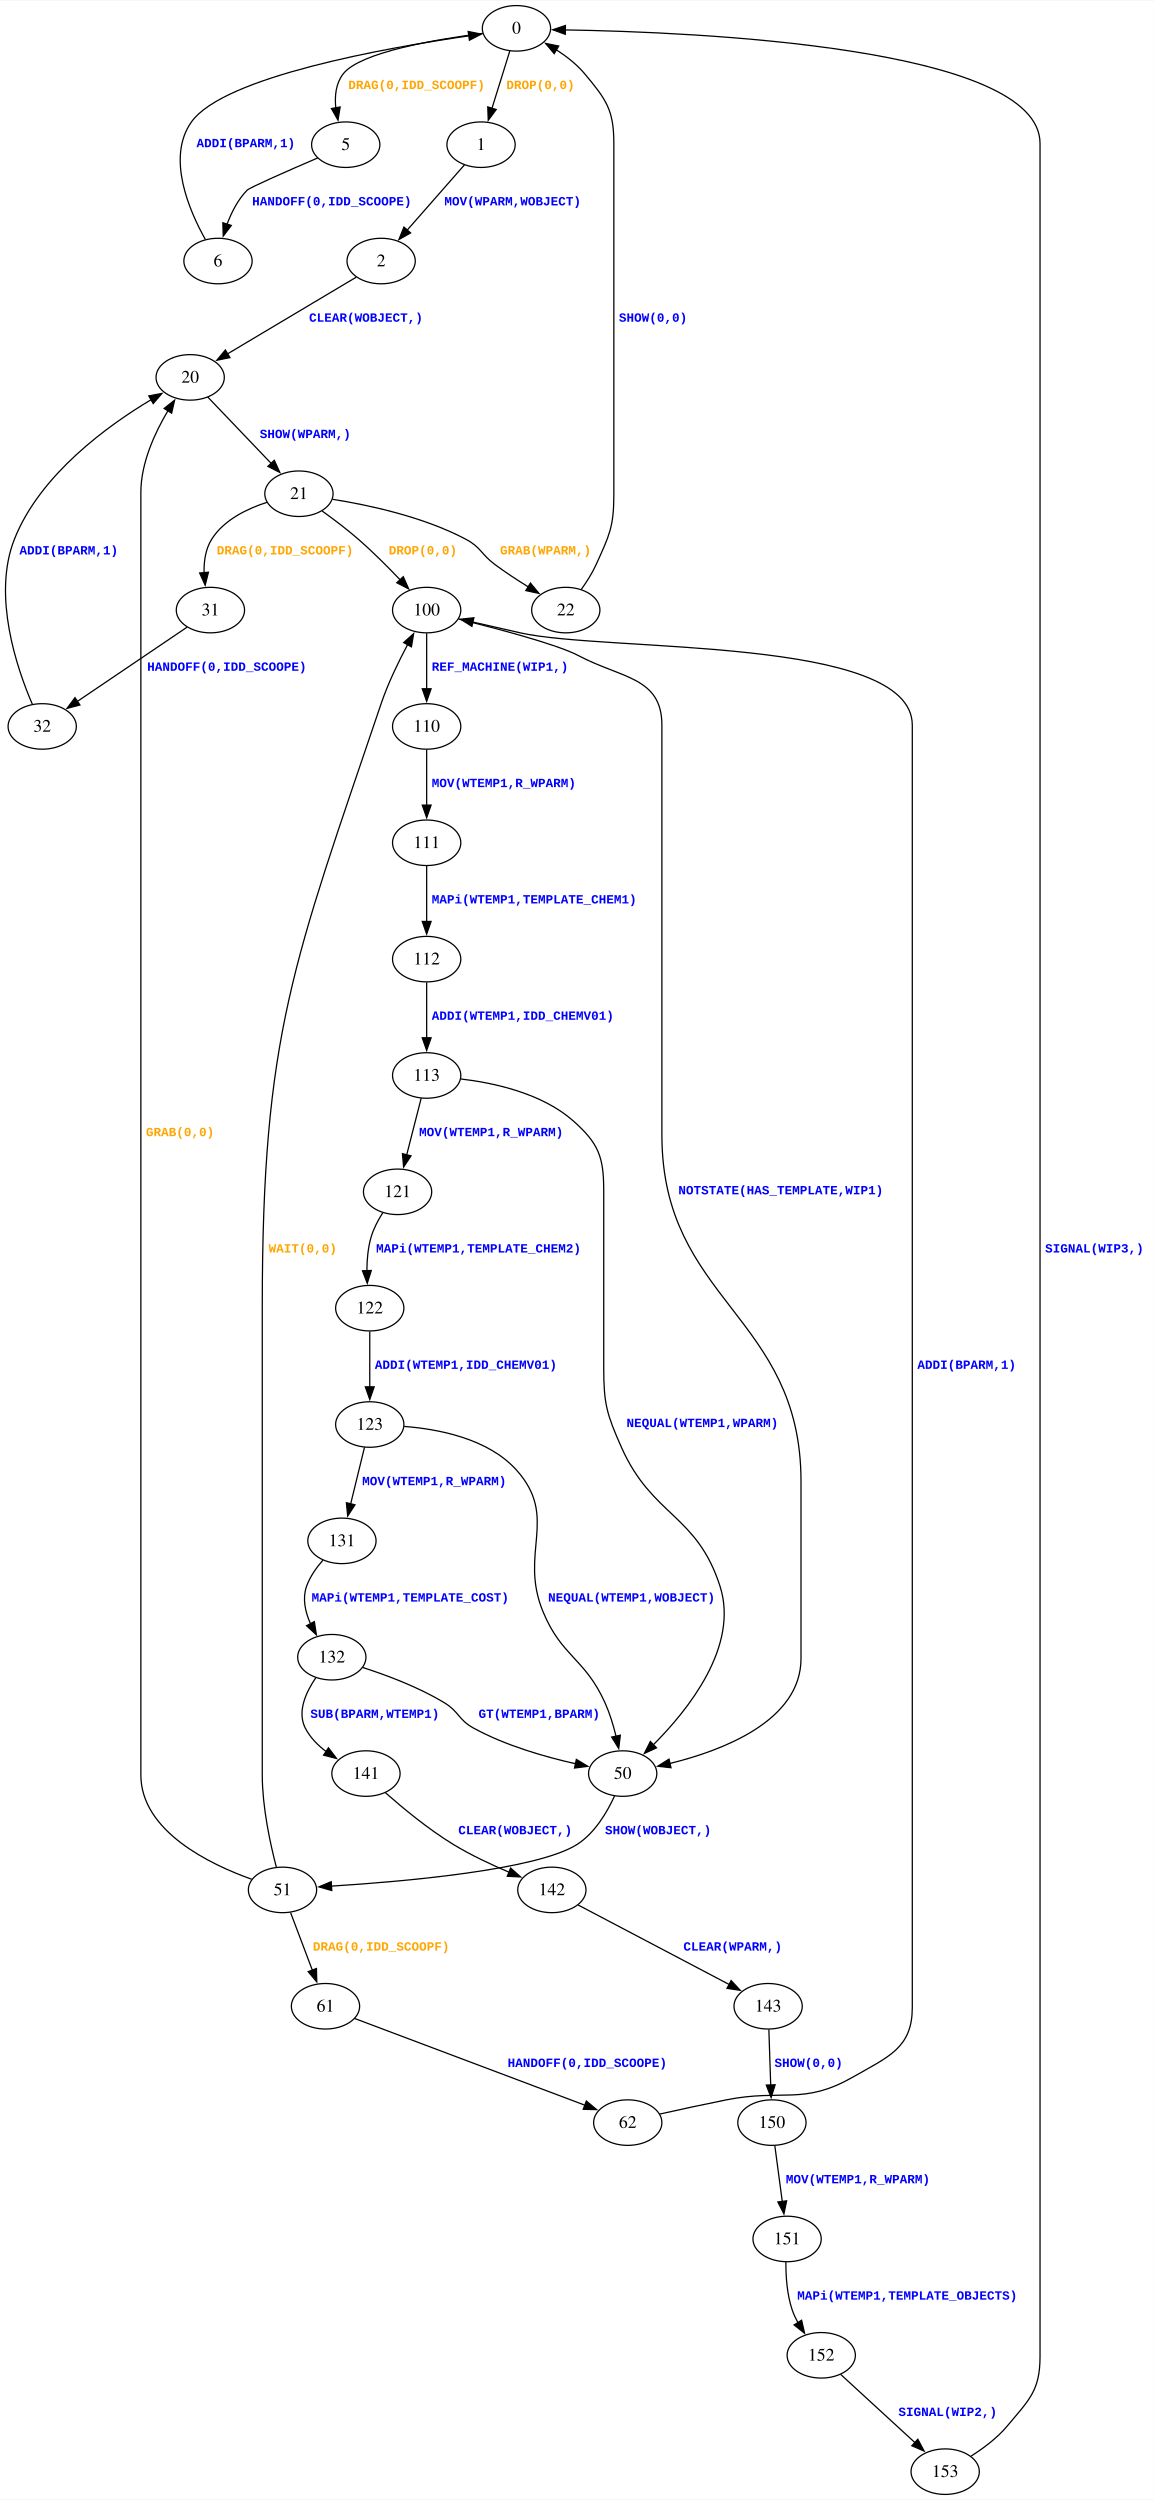
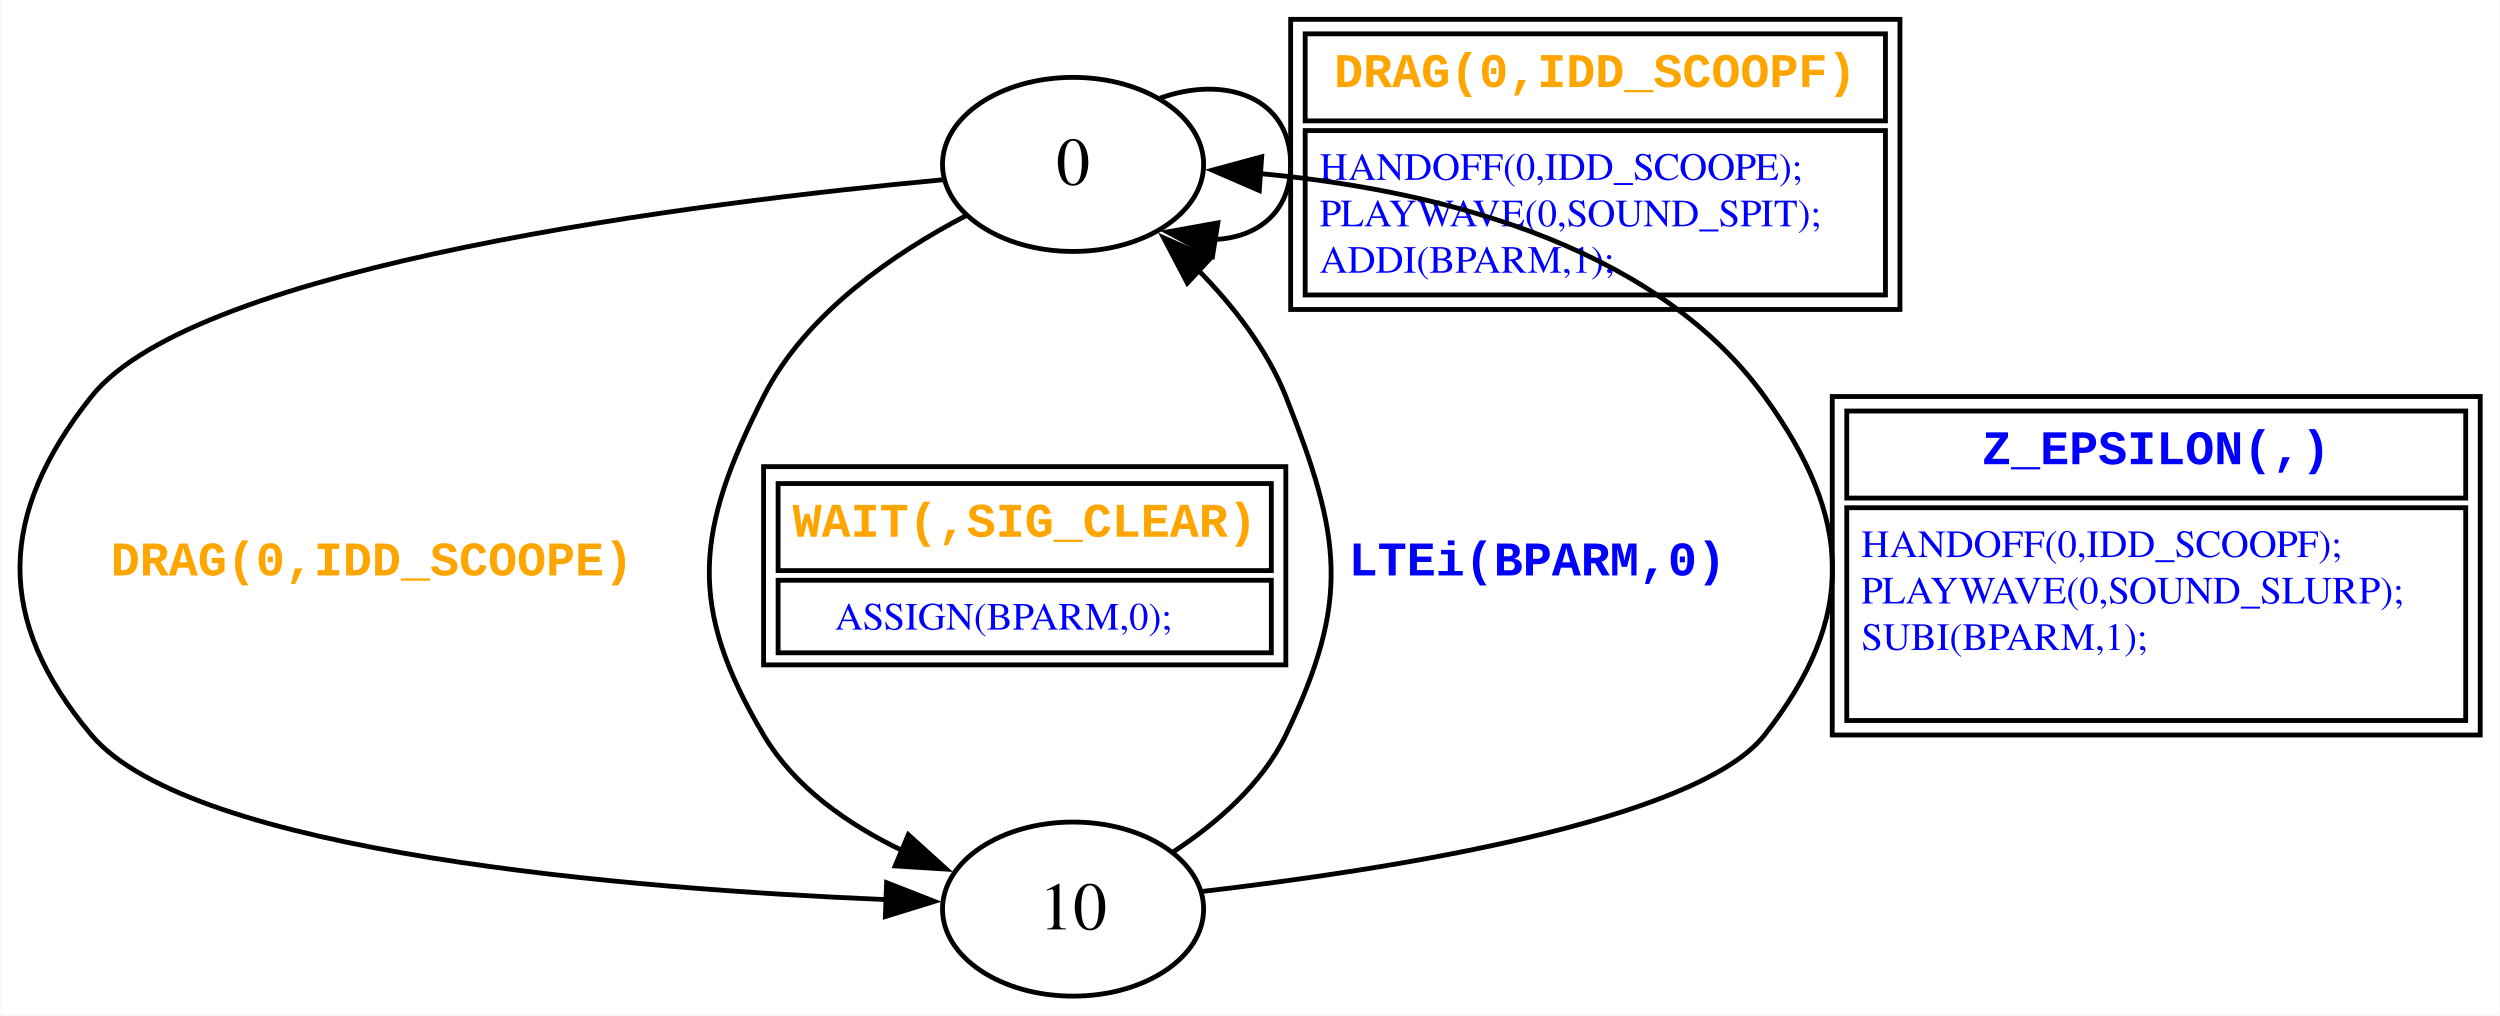
- <svg xmlns="http://www.w3.org/2000/svg" width="912pt" height="1976pt" viewBox="0.00 0.00 912.38 1976.00">
-   <g id="graph0" class="graph" transform="scale(1 1) rotate(0) translate(4 1972)">
-     <polygon fill="white" stroke="none" points="-4,4 -4,-1972 908.38,-1972 908.38,4 -4,4" />
+ <svg xmlns="http://www.w3.org/2000/svg" width="517pt" height="210pt" viewBox="0.00 0.00 516.82 210.00">
+   <g id="graph0" class="graph" transform="scale(1 1) rotate(0) translate(4 206)">
+     <polygon fill="white" stroke="none" points="-4,4 -4,-206 512.82,-206 512.82,4 -4,4" />
    <g id="node1" class="node">
-       <ellipse fill="none" stroke="black" cx="404.38" cy="-1950" rx="27" ry="18" />
-       <text text-anchor="middle" x="404.38" y="-1945.8" font-family="Times,serif" font-size="14.00">0</text>
+       <ellipse fill="none" stroke="black" cx="217.82" cy="-172" rx="27" ry="18" />
+       <text text-anchor="middle" x="217.82" y="-167.8" font-family="Times,serif" font-size="14.00">0</text>
+     </g>
+     <g id="edge1" class="edge">
+       <path fill="none" stroke="black" d="M235.84,-185.72C249.28,-190.52 262.82,-185.94 262.82,-172 262.82,-162.09 255.97,-156.91 247.19,-156.47" />
+       <polygon fill="black" stroke="black" points="246.66,-153.01 237.33,-158.04 247.76,-159.92 246.66,-153.01" />
+       <polygon fill="none" stroke="black" points="265.82,-181 265.82,-199 385.82,-199 385.82,-181 265.82,-181" />
+       <text text-anchor="start" x="271.81" y="-188" font-family="Courier New" font-weight="bold" font-size="10.00" fill="orange">DRAG(0,IDD_SCOOPF)</text>
+       <polygon fill="none" stroke="black" points="265.82,-145 265.82,-179 385.82,-179 385.82,-145 265.82,-145" />
+       <text text-anchor="start" x="268.82" y="-168.8" font-family="Times,serif" font-size="8.00" fill="blue">    HANDOFF(0,IDD_SCOOPE);</text>
+       <text text-anchor="start" x="268.82" y="-159.2" font-family="Times,serif" font-size="8.00" fill="blue">    PLAYWAVE(0,SOUND_SPIT);</text>
+       <text text-anchor="start" x="268.82" y="-149.6" font-family="Times,serif" font-size="8.00" fill="blue">    ADDI(BPARM,1);</text>
+       <polygon fill="none" stroke="black" points="262.82,-142 262.82,-202 388.82,-202 388.82,-142 262.82,-142" />
    </g>
    <g id="node2" class="node">
-       <ellipse fill="none" stroke="black" cx="269.38" cy="-1858" rx="27" ry="18" />
-       <text text-anchor="middle" x="269.38" y="-1853.8" font-family="Times,serif" font-size="14.00">5</text>
-     </g>
-     <g id="edge1" class="edge">
-       <path fill="none" stroke="black" d="M377.71,-1946.04C341.78,-1941.44 280.78,-1931.26 267.38,-1914 261.57,-1906.52 260.56,-1896.58 261.5,-1887.22" />
-       <polygon fill="black" stroke="black" points="264.95,-1887.83 263.26,-1877.37 258.06,-1886.6 264.95,-1887.83" />
-       <text text-anchor="start" x="271.38" y="-1902" font-family="Courier New" font-weight="bold" font-size="10.00" fill="orange">DRAG(0,IDD_SCOOPF)</text>
-     </g>
-     <g id="node3" class="node">
-       <ellipse fill="none" stroke="black" cx="376.38" cy="-1858" rx="27" ry="18" />
-       <text text-anchor="middle" x="376.38" y="-1853.8" font-family="Times,serif" font-size="14.00">1</text>
+       <ellipse fill="none" stroke="black" cx="217.82" cy="-18" rx="27" ry="18" />
+       <text text-anchor="middle" x="217.82" y="-13.8" font-family="Times,serif" font-size="14.00">10</text>
    </g>
    <g id="edge2" class="edge">
-       <path fill="none" stroke="black" d="M399.11,-1932.07C395.12,-1919.25 389.56,-1901.36 384.93,-1886.5" />
-       <polygon fill="black" stroke="black" points="388.39,-1885.81 382.07,-1877.3 381.7,-1887.89 388.39,-1885.81" />
-       <text text-anchor="start" x="396.38" y="-1902" font-family="Courier New" font-weight="bold" font-size="10.00" fill="orange">DROP(0,0)</text>
+       <path fill="none" stroke="black" d="M190.93,-168.83C140.89,-164.16 36.54,-151.33 14.82,-124 -4.54,-99.65 -5.22,-77.79 14.82,-54 35.44,-29.52 126.44,-22.16 179.34,-19.95" />
+       <polygon fill="black" stroke="black" points="179.26,-23.46 189.13,-19.59 179,-16.46 179.26,-23.46" />
+       <text text-anchor="start" x="18.82" y="-87" font-family="Courier New" font-weight="bold" font-size="10.00" fill="orange">DRAG(0,IDD_SCOOPE)</text>
    </g>
-     <g id="node6" class="node">
-       <ellipse fill="none" stroke="black" cx="168.38" cy="-1766" rx="27" ry="18" />
-       <text text-anchor="middle" x="168.38" y="-1761.8" font-family="Times,serif" font-size="14.00">6</text>
+     <g id="edge3" class="edge">
+       <path fill="none" stroke="black" d="M195.68,-161.4C180.86,-153.66 162.54,-141.22 153.82,-124 139.77,-96.24 137.95,-80.76 153.82,-54 160.23,-43.19 171.29,-35.5 182.44,-30.13" />
+       <polygon fill="black" stroke="black" points="183.75,-33.38 191.6,-26.27 181.03,-26.93 183.75,-33.38" />
+       <polygon fill="none" stroke="black" points="156.82,-88 156.82,-106 258.82,-106 258.82,-88 156.82,-88" />
+       <text text-anchor="start" x="159.82" y="-95" font-family="Courier New" font-weight="bold" font-size="10.00" fill="orange">WAIT(,SIG_CLEAR)</text>
+       <polygon fill="none" stroke="black" points="156.82,-71 156.82,-86 258.82,-86 258.82,-71 156.82,-71" />
+       <text text-anchor="start" x="168.59" y="-75.8" font-family="Times,serif" font-size="8.00" fill="blue">    ASSIGN(BPARM,0);</text>
+       <polygon fill="none" stroke="black" points="153.82,-68.5 153.82,-109.5 261.82,-109.5 261.82,-68.5 153.82,-68.5" />
+     </g>
+     <g id="edge4" class="edge">
+       <path fill="none" stroke="black" d="M238.49,-29.8C247.4,-35.66 256.9,-43.8 261.82,-54 275.33,-82.02 273.25,-95.06 261.82,-124 257.9,-133.92 250.78,-142.98 243.4,-150.44" />
+       <polygon fill="black" stroke="black" points="241.46,-147.46 236.53,-156.84 246.23,-152.59 241.46,-147.46" />
+       <text text-anchor="start" x="274.82" y="-87" font-family="Courier New" font-weight="bold" font-size="10.00" fill="blue">LTEi(BPARM,0)</text>
    </g>
    <g id="edge5" class="edge">
-       <path fill="none" stroke="black" d="M247.22,-1847.53C224.92,-1837.93 193.5,-1824.18 191.38,-1822 184.11,-1814.54 179,-1804.45 175.48,-1794.95" />
-       <polygon fill="black" stroke="black" points="178.9,-1794.14 172.5,-1785.69 172.23,-1796.28 178.9,-1794.14" />
-       <text text-anchor="start" x="195.38" y="-1810" font-family="Courier New" font-weight="bold" font-size="10.00" fill="blue">HANDOFF(0,IDD_SCOOPE)</text>
-     </g>
-     <g id="node4" class="node">
-       <ellipse fill="none" stroke="black" cx="297.38" cy="-1766" rx="27" ry="18" />
-       <text text-anchor="middle" x="297.38" y="-1761.8" font-family="Times,serif" font-size="14.00">2</text>
-     </g>
-     <g id="edge3" class="edge">
-       <path fill="none" stroke="black" d="M363.33,-1842.14C350.98,-1828.07 332.25,-1806.72 317.9,-1790.37" />
-       <polygon fill="black" stroke="black" points="320.67,-1788.23 311.44,-1783.02 315.41,-1792.85 320.67,-1788.23" />
-       <text text-anchor="start" x="347.38" y="-1810" font-family="Courier New" font-weight="bold" font-size="10.00" fill="blue">MOV(WPARM,WOBJECT)</text>
-     </g>
-     <g id="node5" class="node">
-       <ellipse fill="none" stroke="black" cx="146.38" cy="-1674" rx="27" ry="18" />
-       <text text-anchor="middle" x="146.38" y="-1669.8" font-family="Times,serif" font-size="14.00">20</text>
-     </g>
-     <g id="edge4" class="edge">
-       <path fill="none" stroke="black" d="M277.64,-1753.23C251.64,-1737.74 205.71,-1710.36 175.66,-1692.45" />
-       <polygon fill="black" stroke="black" points="177.81,-1689.66 167.43,-1687.54 174.22,-1695.67 177.81,-1689.66" />
-       <text text-anchor="start" x="240.38" y="-1718" font-family="Courier New" font-weight="bold" font-size="10.00" fill="blue">CLEAR(WOBJECT,)</text>
-     </g>
-     <g id="node7" class="node">
-       <ellipse fill="none" stroke="black" cx="232.38" cy="-1582" rx="27" ry="18" />
-       <text text-anchor="middle" x="232.38" y="-1577.8" font-family="Times,serif" font-size="14.00">21</text>
-     </g>
-     <g id="edge7" class="edge">
-       <path fill="none" stroke="black" d="M160.2,-1658.54C173.78,-1644.32 194.73,-1622.4 210.56,-1605.83" />
-       <polygon fill="black" stroke="black" points="212.89,-1608.47 217.27,-1598.82 207.83,-1603.63 212.89,-1608.47" />
-       <text text-anchor="start" x="201.38" y="-1626" font-family="Courier New" font-weight="bold" font-size="10.00" fill="blue">SHOW(WPARM,)</text>
-     </g>
-     <g id="edge6" class="edge">
-       <path fill="none" stroke="black" d="M158.4,-1783.02C145.63,-1805.79 127.4,-1847.88 147.38,-1876 172.86,-1911.86 301.69,-1934.66 366.72,-1944.06" />
-       <polygon fill="black" stroke="black" points="366.19,-1947.52 376.58,-1945.45 367.16,-1940.59 366.19,-1947.52" />
-       <text text-anchor="start" x="151.38" y="-1856" font-family="Courier New" font-weight="bold" font-size="10.00" fill="blue">ADDI(BPARM,1)</text>
-     </g>
-     <g id="node8" class="node">
-       <ellipse fill="none" stroke="black" cx="162.38" cy="-1490" rx="27" ry="18" />
-       <text text-anchor="middle" x="162.38" y="-1485.8" font-family="Times,serif" font-size="14.00">31</text>
-     </g>
-     <g id="edge8" class="edge">
-       <path fill="none" stroke="black" d="M207.16,-1575.23C191.67,-1570.26 173.01,-1561.37 163.38,-1546 158.51,-1538.23 157.16,-1528.56 157.36,-1519.51" />
-       <polygon fill="black" stroke="black" points="160.83,-1519.94 158.23,-1509.67 153.86,-1519.33 160.83,-1519.94" />
-       <text text-anchor="start" x="167.38" y="-1534" font-family="Courier New" font-weight="bold" font-size="10.00" fill="orange">DRAG(0,IDD_SCOOPF)</text>
-     </g>
-     <g id="node9" class="node">
-       <ellipse fill="none" stroke="black" cx="333.38" cy="-1490" rx="27" ry="18" />
-       <text text-anchor="middle" x="333.38" y="-1485.8" font-family="Times,serif" font-size="14.00">100</text>
-     </g>
-     <g id="edge9" class="edge">
-       <path fill="none" stroke="black" d="M250.74,-1568.33C259.64,-1561.94 270.33,-1553.89 279.38,-1546 290.88,-1535.97 302.85,-1523.96 312.59,-1513.72" />
-       <polygon fill="black" stroke="black" points="314.87,-1516.41 319.16,-1506.73 309.76,-1511.62 314.87,-1516.41" />
-       <text text-anchor="start" x="303.38" y="-1534" font-family="Courier New" font-weight="bold" font-size="10.00" fill="orange">DROP(0,0)</text>
-     </g>
-     <g id="node10" class="node">
-       <ellipse fill="none" stroke="black" cx="443.38" cy="-1490" rx="27" ry="18" />
-       <text text-anchor="middle" x="443.38" y="-1485.8" font-family="Times,serif" font-size="14.00">22</text>
-     </g>
-     <g id="edge10" class="edge">
-       <path fill="none" stroke="black" d="M258.98,-1577.59C286.6,-1573.23 330.45,-1563.99 364.38,-1546 376.35,-1539.66 376.49,-1534.06 387.38,-1526 395.66,-1519.87 405.02,-1513.73 413.69,-1508.35" />
-       <polygon fill="black" stroke="black" points="415.43,-1511.39 422.15,-1503.2 411.79,-1505.41 415.43,-1511.39" />
-       <text text-anchor="start" x="391.38" y="-1534" font-family="Courier New" font-weight="bold" font-size="10.00" fill="orange">GRAB(WPARM,)</text>
-     </g>
-     <g id="node11" class="node">
-       <ellipse fill="none" stroke="black" cx="29.38" cy="-1398" rx="27" ry="18" />
-       <text text-anchor="middle" x="29.38" y="-1393.8" font-family="Times,serif" font-size="14.00">32</text>
-     </g>
-     <g id="edge12" class="edge">
-       <path fill="none" stroke="black" d="M143.89,-1476.49C121.36,-1461.24 83.08,-1435.34 57.04,-1417.72" />
-       <polygon fill="black" stroke="black" points="59.21,-1414.96 48.97,-1412.26 55.29,-1420.76 59.21,-1414.96" />
-       <text text-anchor="start" x="112.38" y="-1442" font-family="Courier New" font-weight="bold" font-size="10.00" fill="blue">HANDOFF(0,IDD_SCOOPE)</text>
-     </g>
-     <g id="node12" class="node">
-       <ellipse fill="none" stroke="black" cx="488.38" cy="-570" rx="27" ry="18" />
-       <text text-anchor="middle" x="488.38" y="-565.8" font-family="Times,serif" font-size="14.00">50</text>
-     </g>
-     <g id="edge20" class="edge">
-       <path fill="none" stroke="black" d="M358.6,-1482.94C388.68,-1475.48 436.95,-1462.75 453.38,-1454 487.08,-1436.05 519.38,-1437.18 519.38,-1399 519.38,-1399 519.38,-1399 519.38,-1075 519.38,-943.78 629.38,-932.22 629.38,-801 629.38,-801 629.38,-801 629.38,-661 629.38,-611.76 567.52,-588.26 525.75,-578.01" />
-       <polygon fill="black" stroke="black" points="526.57,-574.61 516.05,-575.8 525.02,-581.43 526.57,-574.61" />
-       <text text-anchor="start" x="532.38" y="-1028" font-family="Courier New" font-weight="bold" font-size="10.00" fill="blue">NOTSTATE(HAS_TEMPLATE,WIP1)</text>
-     </g>
-     <g id="node16" class="node">
-       <ellipse fill="none" stroke="black" cx="333.38" cy="-1398" rx="27" ry="18" />
-       <text text-anchor="middle" x="333.38" y="-1393.8" font-family="Times,serif" font-size="14.00">110</text>
-     </g>
-     <g id="edge21" class="edge">
-       <path fill="none" stroke="black" d="M333.38,-1471.65C333.38,-1459.2 333.38,-1442.14 333.38,-1427.68" />
-       <polygon fill="black" stroke="black" points="336.88,-1427.81 333.38,-1417.81 329.88,-1427.81 336.88,-1427.81" />
-       <text text-anchor="start" x="337.38" y="-1442" font-family="Courier New" font-weight="bold" font-size="10.00" fill="blue">REF_MACHINE(WIP1,)</text>
-     </g>
-     <g id="edge11" class="edge">
-       <path fill="none" stroke="black" d="M455.62,-1506.33C459.84,-1512.21 464.28,-1519.15 467.38,-1526 477.78,-1548.98 481.38,-1555.78 481.38,-1581 481.38,-1859 481.38,-1859 481.38,-1859 481.38,-1885.5 475.37,-1893.67 458.38,-1914 452.17,-1921.44 443.97,-1927.85 435.84,-1933.08" />
-       <polygon fill="black" stroke="black" points="434.21,-1929.98 427.4,-1938.1 437.78,-1936 434.21,-1929.98" />
-       <text text-anchor="start" x="485.38" y="-1718" font-family="Courier New" font-weight="bold" font-size="10.00" fill="blue">SHOW(0,0)</text>
-     </g>
-     <g id="edge13" class="edge">
-       <path fill="none" stroke="black" d="M21.59,-1415.5C9.57,-1443.37 -10.33,-1501.11 7.38,-1546 27.58,-1597.2 81.34,-1635.99 115.78,-1656.54" />
-       <polygon fill="black" stroke="black" points="113.64,-1659.35 124.05,-1661.33 117.15,-1653.29 113.64,-1659.35" />
-       <text text-anchor="start" x="11.38" y="-1534" font-family="Courier New" font-weight="bold" font-size="10.00" fill="blue">ADDI(BPARM,1)</text>
-     </g>
-     <g id="node13" class="node">
-       <ellipse fill="none" stroke="black" cx="219.38" cy="-478" rx="27" ry="18" />
-       <text text-anchor="middle" x="219.38" y="-473.8" font-family="Times,serif" font-size="14.00">51</text>
-     </g>
-     <g id="edge14" class="edge">
-       <path fill="none" stroke="black" d="M481.92,-552.24C476.14,-539.62 466.41,-522.99 452.38,-514 420.89,-493.81 315.46,-484.6 257.82,-480.99" />
-       <polygon fill="black" stroke="black" points="258.33,-477.52 248.14,-480.41 257.91,-484.5 258.33,-477.52" />
-       <text text-anchor="start" x="474.38" y="-522" font-family="Courier New" font-weight="bold" font-size="10.00" fill="blue">SHOW(WOBJECT,)</text>
-     </g>
-     <g id="edge16" class="edge">
-       <path fill="none" stroke="black" d="M195.08,-486.41C162.14,-498.14 107.38,-524.35 107.38,-569 107.38,-1583 107.38,-1583 107.38,-1583 107.38,-1606.35 118.56,-1630.5 128.95,-1647.9" />
-       <polygon fill="black" stroke="black" points="125.79,-1649.43 134.08,-1656.02 131.71,-1645.7 125.79,-1649.43" />
-       <text text-anchor="start" x="111.38" y="-1074" font-family="Courier New" font-weight="bold" font-size="10.00" fill="orange">GRAB(0,0)</text>
-     </g>
-     <g id="edge17" class="edge">
-       <path fill="none" stroke="black" d="M214.49,-496.09C209.79,-514.08 203.38,-543.29 203.38,-569 203.38,-939 203.38,-939 203.38,-939 203.38,-1155.08 228.11,-1211.33 297.38,-1416 302.81,-1432.05 311.06,-1449.09 318.29,-1462.66" />
-       <polygon fill="black" stroke="black" points="315.19,-1464.3 323.07,-1471.39 321.33,-1460.94 315.19,-1464.3" />
-       <text text-anchor="start" x="208.38" y="-982" font-family="Courier New" font-weight="bold" font-size="10.00" fill="orange">WAIT(0,0)</text>
-     </g>
-     <g id="node14" class="node">
-       <ellipse fill="none" stroke="black" cx="253.38" cy="-386" rx="27" ry="18" />
-       <text text-anchor="middle" x="253.38" y="-381.8" font-family="Times,serif" font-size="14.00">61</text>
-     </g>
-     <g id="edge15" class="edge">
-       <path fill="none" stroke="black" d="M225.77,-460.07C230.62,-447.25 237.38,-429.36 242.99,-414.5" />
-       <polygon fill="black" stroke="black" points="246.22,-415.86 246.48,-405.27 239.67,-413.39 246.22,-415.86" />
-       <text text-anchor="start" x="243.38" y="-430" font-family="Courier New" font-weight="bold" font-size="10.00" fill="orange">DRAG(0,IDD_SCOOPF)</text>
-     </g>
-     <g id="node15" class="node">
-       <ellipse fill="none" stroke="black" cx="492.38" cy="-294" rx="27" ry="18" />
-       <text text-anchor="middle" x="492.38" y="-289.8" font-family="Times,serif" font-size="14.00">62</text>
-     </g>
-     <g id="edge18" class="edge">
-       <path fill="none" stroke="black" d="M276.3,-376.37C318.57,-360.45 409,-326.4 458.42,-307.79" />
-       <polygon fill="black" stroke="black" points="459.64,-311.07 467.77,-304.27 457.17,-304.52 459.64,-311.07" />
-       <text text-anchor="start" x="397.38" y="-338" font-family="Courier New" font-weight="bold" font-size="10.00" fill="blue">HANDOFF(0,IDD_SCOOPE)</text>
-     </g>
-     <g id="edge19" class="edge">
-       <path fill="none" stroke="black" d="M517.62,-300.75C532.87,-304.16 552.71,-308.49 570.38,-312 614.67,-320.81 631.21,-307.53 670.38,-330 698.27,-346 717.38,-352.85 717.38,-385 717.38,-1399 717.38,-1399 717.38,-1399 717.38,-1469.77 476.43,-1456.49 407.38,-1472 395.1,-1474.76 381.68,-1477.82 369.69,-1480.58" />
-       <polygon fill="black" stroke="black" points="369.14,-1477.12 360.18,-1482.78 370.72,-1483.94 369.14,-1477.12" />
-       <text text-anchor="start" x="721.38" y="-890" font-family="Courier New" font-weight="bold" font-size="10.00" fill="blue">ADDI(BPARM,1)</text>
-     </g>
-     <g id="node17" class="node">
-       <ellipse fill="none" stroke="black" cx="333.38" cy="-1306" rx="27" ry="18" />
-       <text text-anchor="middle" x="333.38" y="-1301.8" font-family="Times,serif" font-size="14.00">111</text>
-     </g>
-     <g id="edge22" class="edge">
-       <path fill="none" stroke="black" d="M333.38,-1379.65C333.38,-1367.2 333.38,-1350.14 333.38,-1335.68" />
-       <polygon fill="black" stroke="black" points="336.88,-1335.81 333.38,-1325.81 329.88,-1335.81 336.88,-1335.81" />
-       <text text-anchor="start" x="337.38" y="-1350" font-family="Courier New" font-weight="bold" font-size="10.00" fill="blue">MOV(WTEMP1,R_WPARM)</text>
-     </g>
-     <g id="node18" class="node">
-       <ellipse fill="none" stroke="black" cx="333.38" cy="-1214" rx="27" ry="18" />
-       <text text-anchor="middle" x="333.38" y="-1209.8" font-family="Times,serif" font-size="14.00">112</text>
-     </g>
-     <g id="edge23" class="edge">
-       <path fill="none" stroke="black" d="M333.38,-1287.65C333.38,-1275.2 333.38,-1258.14 333.38,-1243.68" />
-       <polygon fill="black" stroke="black" points="336.88,-1243.81 333.38,-1233.81 329.88,-1243.81 336.88,-1243.81" />
-       <text text-anchor="start" x="337.38" y="-1258" font-family="Courier New" font-weight="bold" font-size="10.00" fill="blue">MAPi(WTEMP1,TEMPLATE_CHEM1)</text>
-     </g>
-     <g id="node19" class="node">
-       <ellipse fill="none" stroke="black" cx="333.38" cy="-1122" rx="27" ry="18" />
-       <text text-anchor="middle" x="333.38" y="-1117.8" font-family="Times,serif" font-size="14.00">113</text>
-     </g>
-     <g id="edge24" class="edge">
-       <path fill="none" stroke="black" d="M333.38,-1195.65C333.38,-1183.2 333.38,-1166.14 333.38,-1151.68" />
-       <polygon fill="black" stroke="black" points="336.88,-1151.81 333.38,-1141.81 329.88,-1151.81 336.88,-1151.81" />
-       <text text-anchor="start" x="337.38" y="-1166" font-family="Courier New" font-weight="bold" font-size="10.00" fill="blue">ADDI(WTEMP1,IDD_CHEMV01)</text>
-     </g>
-     <g id="edge26" class="edge">
-       <path fill="none" stroke="black" d="M360.44,-1119.24C386.17,-1116.23 424.53,-1108.07 449.38,-1086 469.32,-1068.29 473.38,-1057.67 473.38,-1031 473.38,-1031 473.38,-1031 473.38,-891 473.38,-862.32 475.74,-854.22 487.38,-828 511.69,-773.22 547.19,-775.1 565.38,-718 580.44,-670.73 540.4,-620.55 512.58,-592.75" />
-       <polygon fill="black" stroke="black" points="515.12,-590.35 505.5,-585.92 510.27,-595.39 515.12,-590.35" />
-       <text text-anchor="start" x="491.38" y="-844" font-family="Courier New" font-weight="bold" font-size="10.00" fill="blue">NEQUAL(WTEMP1,WPARM)</text>
-     </g>
-     <g id="node20" class="node">
-       <ellipse fill="none" stroke="black" cx="310.38" cy="-1030" rx="27" ry="18" />
-       <text text-anchor="middle" x="310.38" y="-1025.8" font-family="Times,serif" font-size="14.00">121</text>
-     </g>
-     <g id="edge25" class="edge">
-       <path fill="none" stroke="black" d="M329.05,-1104.07C325.83,-1091.46 321.35,-1073.94 317.59,-1059.22" />
-       <polygon fill="black" stroke="black" points="321.01,-1058.45 315.14,-1049.62 314.22,-1060.18 321.01,-1058.45" />
-       <text text-anchor="start" x="327.38" y="-1074" font-family="Courier New" font-weight="bold" font-size="10.00" fill="blue">MOV(WTEMP1,R_WPARM)</text>
-     </g>
-     <g id="node21" class="node">
-       <ellipse fill="none" stroke="black" cx="288.38" cy="-938" rx="27" ry="18" />
-       <text text-anchor="middle" x="288.38" y="-933.8" font-family="Times,serif" font-size="14.00">122</text>
-     </g>
-     <g id="edge27" class="edge">
-       <path fill="none" stroke="black" d="M298.67,-1013.44C294.97,-1007.64 291.33,-1000.81 289.38,-994 286.98,-985.64 286.16,-976.27 286.1,-967.66" />
-       <polygon fill="black" stroke="black" points="289.6,-967.8 286.4,-957.7 282.6,-967.59 289.6,-967.8" />
-       <text text-anchor="start" x="293.38" y="-982" font-family="Courier New" font-weight="bold" font-size="10.00" fill="blue">MAPi(WTEMP1,TEMPLATE_CHEM2)</text>
-     </g>
-     <g id="node22" class="node">
-       <ellipse fill="none" stroke="black" cx="288.38" cy="-846" rx="27" ry="18" />
-       <text text-anchor="middle" x="288.38" y="-841.8" font-family="Times,serif" font-size="14.00">123</text>
-     </g>
-     <g id="edge28" class="edge">
-       <path fill="none" stroke="black" d="M288.38,-919.65C288.38,-907.2 288.38,-890.14 288.38,-875.68" />
-       <polygon fill="black" stroke="black" points="291.88,-875.81 288.38,-865.81 284.88,-875.81 291.88,-875.81" />
-       <text text-anchor="start" x="292.38" y="-890" font-family="Courier New" font-weight="bold" font-size="10.00" fill="blue">ADDI(WTEMP1,IDD_CHEMV01)</text>
-     </g>
-     <g id="edge30" class="edge">
-       <path fill="none" stroke="black" d="M315.6,-844.49C342.2,-842.46 381.9,-835.05 404.38,-810 438.21,-772.31 406.06,-744.81 425.38,-698 440.15,-662.22 458.48,-661.29 474.38,-626 478.11,-617.72 480.97,-608.28 483.1,-599.59" />
-       <polygon fill="black" stroke="black" points="486.51,-600.36 485.24,-589.84 479.67,-598.86 486.51,-600.36" />
-       <text text-anchor="start" x="429.38" y="-706" font-family="Courier New" font-weight="bold" font-size="10.00" fill="blue">NEQUAL(WTEMP1,WOBJECT)</text>
-     </g>
-     <g id="node23" class="node">
-       <ellipse fill="none" stroke="black" cx="266.38" cy="-754" rx="27" ry="18" />
-       <text text-anchor="middle" x="266.38" y="-749.8" font-family="Times,serif" font-size="14.00">131</text>
-     </g>
-     <g id="edge29" class="edge">
-       <path fill="none" stroke="black" d="M284.24,-828.07C281.16,-815.46 276.88,-797.94 273.28,-783.22" />
-       <polygon fill="black" stroke="black" points="276.71,-782.51 270.93,-773.63 269.91,-784.17 276.71,-782.51" />
-       <text text-anchor="start" x="282.38" y="-798" font-family="Courier New" font-weight="bold" font-size="10.00" fill="blue">MOV(WTEMP1,R_WPARM)</text>
-     </g>
-     <g id="node24" class="node">
-       <ellipse fill="none" stroke="black" cx="258.38" cy="-662" rx="27" ry="18" />
-       <text text-anchor="middle" x="258.38" y="-657.8" font-family="Times,serif" font-size="14.00">132</text>
-     </g>
-     <g id="edge31" class="edge">
-       <path fill="none" stroke="black" d="M251.32,-738.71C246.18,-732.84 241.06,-725.64 238.38,-718 235,-708.35 237.36,-697.79 241.48,-688.53" />
-       <polygon fill="black" stroke="black" points="244.56,-690.18 246.17,-679.71 238.38,-686.9 244.56,-690.18" />
-       <text text-anchor="start" x="242.38" y="-706" font-family="Courier New" font-weight="bold" font-size="10.00" fill="blue">MAPi(WTEMP1,TEMPLATE_COST)</text>
-     </g>
-     <g id="edge32" class="edge">
-       <path fill="none" stroke="black" d="M282.84,-653.88C301.33,-647.92 326.94,-638.4 347.38,-626 358.96,-618.97 358.5,-612.52 370.38,-606 395.65,-592.13 427.06,-583.15 451.12,-577.77" />
-       <polygon fill="black" stroke="black" points="451.74,-581.22 460.8,-575.72 450.29,-574.37 451.74,-581.22" />
-       <text text-anchor="start" x="374.38" y="-614" font-family="Courier New" font-weight="bold" font-size="10.00" fill="blue">GT(WTEMP1,BPARM)</text>
-     </g>
-     <g id="node25" class="node">
-       <ellipse fill="none" stroke="black" cx="285.38" cy="-570" rx="27" ry="18" />
-       <text text-anchor="middle" x="285.38" y="-565.8" font-family="Times,serif" font-size="14.00">141</text>
-     </g>
-     <g id="edge33" class="edge">
-       <path fill="none" stroke="black" d="M245.68,-645.69C237.98,-634.44 230.8,-618.94 237.38,-606 241.17,-598.54 247.38,-592.3 254.09,-587.24" />
-       <polygon fill="black" stroke="black" points="255.72,-590.37 262.12,-581.93 251.85,-584.53 255.72,-590.37" />
-       <text text-anchor="start" x="241.38" y="-614" font-family="Courier New" font-weight="bold" font-size="10.00" fill="blue">SUB(BPARM,WTEMP1)</text>
-     </g>
-     <g id="node26" class="node">
-       <ellipse fill="none" stroke="black" cx="432.38" cy="-478" rx="27" ry="18" />
-       <text text-anchor="middle" x="432.38" y="-473.8" font-family="Times,serif" font-size="14.00">142</text>
-     </g>
-     <g id="edge34" class="edge">
-       <path fill="none" stroke="black" d="M300.71,-554.91C314.17,-543.01 334.63,-526.04 354.38,-514 368.32,-505.51 384.67,-497.85 398.8,-491.88" />
-       <polygon fill="black" stroke="black" points="399.77,-495.27 407.69,-488.23 397.11,-488.79 399.77,-495.27" />
-       <text text-anchor="start" x="358.38" y="-522" font-family="Courier New" font-weight="bold" font-size="10.00" fill="blue">CLEAR(WOBJECT,)</text>
-     </g>
-     <g id="node27" class="node">
-       <ellipse fill="none" stroke="black" cx="603.38" cy="-386" rx="27" ry="18" />
-       <text text-anchor="middle" x="603.38" y="-381.8" font-family="Times,serif" font-size="14.00">143</text>
-     </g>
-     <g id="edge35" class="edge">
-       <path fill="none" stroke="black" d="M453.01,-466.14C482.79,-450.47 538.06,-421.38 572.66,-403.17" />
-       <polygon fill="black" stroke="black" points="574.12,-406.35 581.34,-398.6 570.86,-400.16 574.12,-406.35" />
-       <text text-anchor="start" x="536.38" y="-430" font-family="Courier New" font-weight="bold" font-size="10.00" fill="blue">CLEAR(WPARM,)</text>
-     </g>
-     <g id="node28" class="node">
-       <ellipse fill="none" stroke="black" cx="606.38" cy="-294" rx="27" ry="18" />
-       <text text-anchor="middle" x="606.38" y="-289.8" font-family="Times,serif" font-size="14.00">150</text>
-     </g>
-     <g id="edge36" class="edge">
-       <path fill="none" stroke="black" d="M603.96,-367.65C604.37,-355.2 604.94,-338.14 605.42,-323.68" />
-       <polygon fill="black" stroke="black" points="608.92,-323.92 605.75,-313.81 601.92,-323.69 608.92,-323.92" />
-       <text text-anchor="start" x="608.38" y="-338" font-family="Courier New" font-weight="bold" font-size="10.00" fill="blue">SHOW(0,0)</text>
-     </g>
-     <g id="node29" class="node">
-       <ellipse fill="none" stroke="black" cx="618.38" cy="-202" rx="27" ry="18" />
-       <text text-anchor="middle" x="618.38" y="-197.8" font-family="Times,serif" font-size="14.00">151</text>
-     </g>
-     <g id="edge37" class="edge">
-       <path fill="none" stroke="black" d="M608.69,-275.65C610.35,-263.2 612.63,-246.14 614.56,-231.68" />
-       <polygon fill="black" stroke="black" points="618.02,-232.17 615.87,-221.8 611.08,-231.25 618.02,-232.17" />
-       <text text-anchor="start" x="617.38" y="-246" font-family="Courier New" font-weight="bold" font-size="10.00" fill="blue">MOV(WTEMP1,R_WPARM)</text>
-     </g>
-     <g id="node30" class="node">
-       <ellipse fill="none" stroke="black" cx="645.38" cy="-110" rx="27" ry="18" />
-       <text text-anchor="middle" x="645.38" y="-105.8" font-family="Times,serif" font-size="14.00">152</text>
-     </g>
-     <g id="edge38" class="edge">
-       <path fill="none" stroke="black" d="M617.43,-183.71C617.36,-172.65 618.26,-158.15 622.38,-146 623.57,-142.49 625.2,-138.99 627.05,-135.63" />
-       <polygon fill="black" stroke="black" points="629.85,-137.75 632.21,-127.42 623.92,-134.02 629.85,-137.75" />
-       <text text-anchor="start" x="626.38" y="-154" font-family="Courier New" font-weight="bold" font-size="10.00" fill="blue">MAPi(WTEMP1,TEMPLATE_OBJECTS)</text>
-     </g>
-     <g id="node31" class="node">
-       <ellipse fill="none" stroke="black" cx="743.38" cy="-18" rx="27" ry="18" />
-       <text text-anchor="middle" x="743.38" y="-13.8" font-family="Times,serif" font-size="14.00">153</text>
-     </g>
-     <g id="edge39" class="edge">
-       <path fill="none" stroke="black" d="M660.69,-94.94C676.42,-80.49 701.13,-57.8 719.44,-40.98" />
-       <polygon fill="black" stroke="black" points="721.74,-43.63 726.74,-34.28 717,-38.47 721.74,-43.63" />
-       <text text-anchor="start" x="706.38" y="-62" font-family="Courier New" font-weight="bold" font-size="10.00" fill="blue">SIGNAL(WIP2,)</text>
-     </g>
-     <g id="edge40" class="edge">
-       <path fill="none" stroke="black" d="M763.85,-30.29C773.44,-36.36 784.47,-44.53 792.38,-54 809.72,-74.75 818.38,-81.96 818.38,-109 818.38,-1859 818.38,-1859 818.38,-1859 818.38,-1935.41 545.67,-1947.07 442.92,-1948.76" />
-       <polygon fill="black" stroke="black" points="443.01,-1945.26 433.06,-1948.89 443.1,-1952.25 443.01,-1945.26" />
-       <text text-anchor="start" x="822.38" y="-982" font-family="Courier New" font-weight="bold" font-size="10.00" fill="blue">SIGNAL(WIP3,)</text>
+       <path fill="none" stroke="black" d="M244.7,-21.67C282.05,-26.01 346.66,-35.95 360.82,-54 380.03,-78.47 379.06,-98.8 360.82,-124 337.17,-156.66 290.08,-167.03 256.39,-170.11" />
+       <polygon fill="black" stroke="black" points="256.33,-166.6 246.61,-170.81 256.83,-173.58 256.33,-166.6" />
+       <polygon fill="none" stroke="black" points="377.82,-103 377.82,-121 505.82,-121 505.82,-103 377.82,-103" />
+       <text text-anchor="start" x="405.81" y="-110" font-family="Courier New" font-weight="bold" font-size="10.00" fill="blue">Z_EPSILON(,)</text>
+       <polygon fill="none" stroke="black" points="377.82,-57 377.82,-101 505.82,-101 505.82,-57 377.82,-57" />
+       <text text-anchor="start" x="380.82" y="-90.8" font-family="Times,serif" font-size="8.00" fill="blue">    HANDOFF(0,IDD_SCOOPF);</text>
+       <text text-anchor="start" x="380.82" y="-81.2" font-family="Times,serif" font-size="8.00" fill="blue">    PLAYWAVE(0,SOUND_SLURP);</text>
+       <text text-anchor="start" x="380.82" y="-71.6" font-family="Times,serif" font-size="8.00" fill="blue">    SUBI(BPARM,1);</text>
+       <text text-anchor="start" x="380.82" y="-62" font-family="Times,serif" font-size="8.00" fill="blue">    </text>
+       <polygon fill="none" stroke="black" points="374.82,-54 374.82,-124 508.82,-124 508.82,-54 374.82,-54" />
    </g>
  </g>
</svg>
